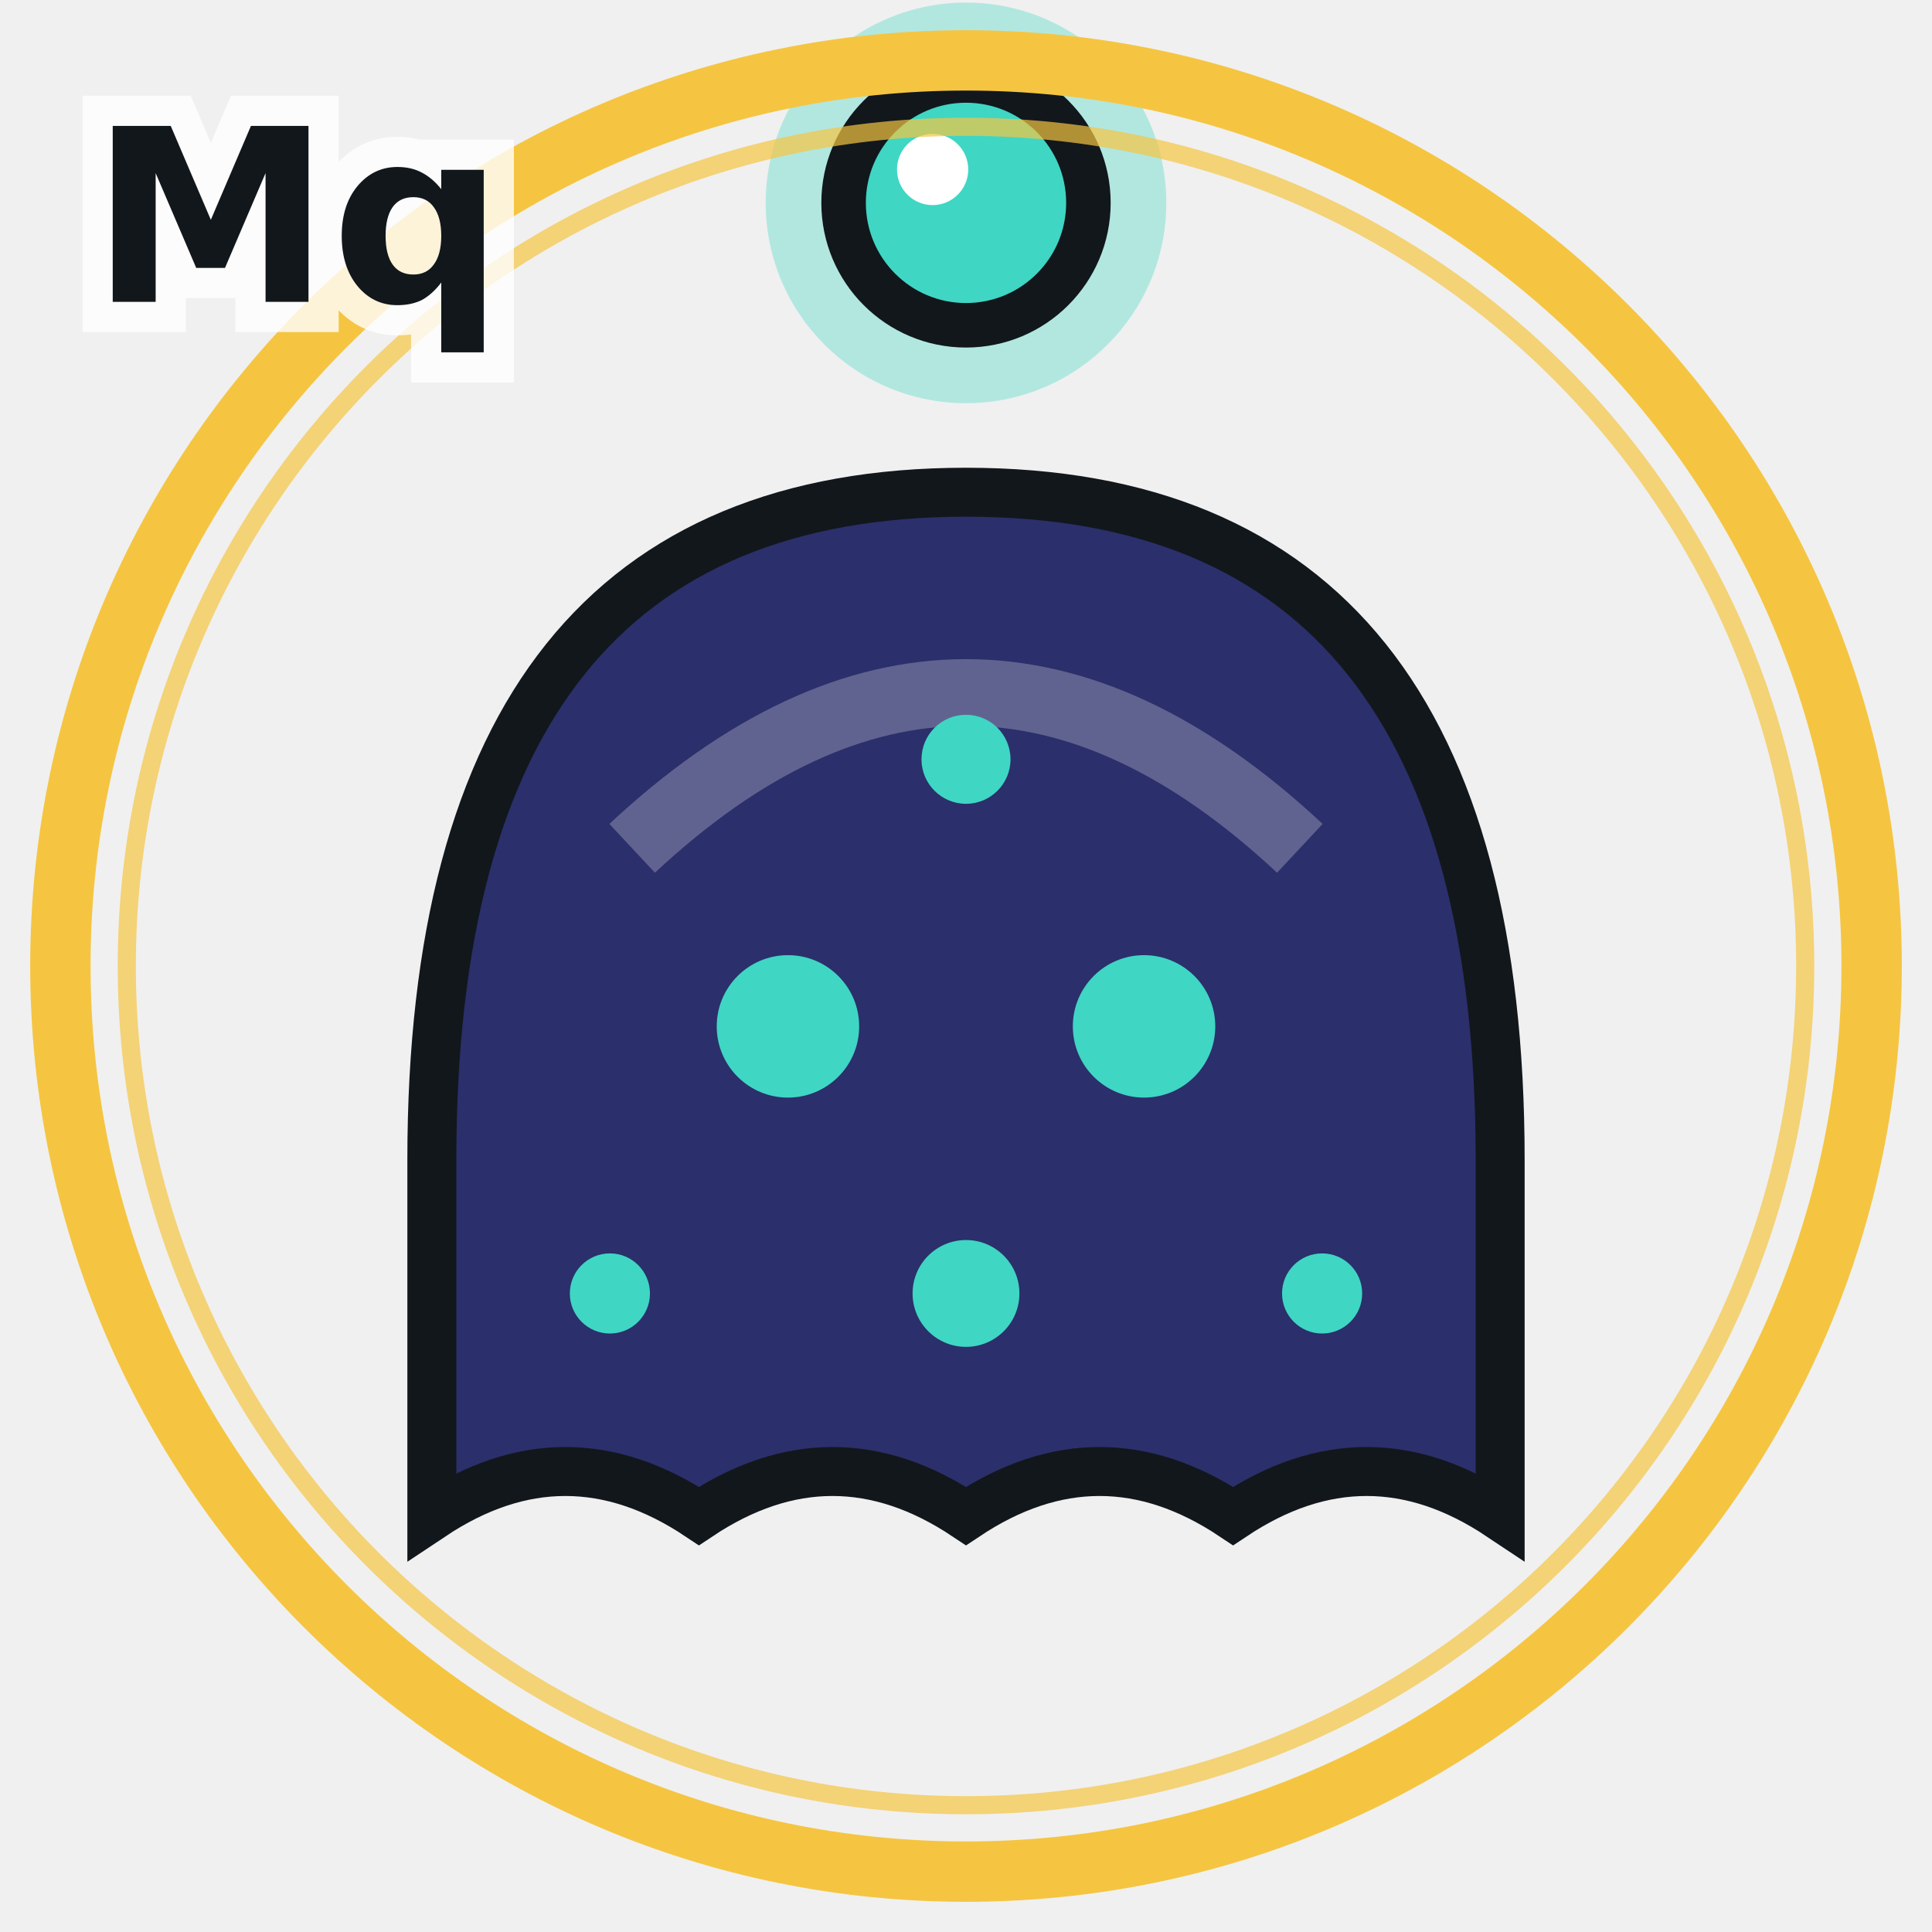
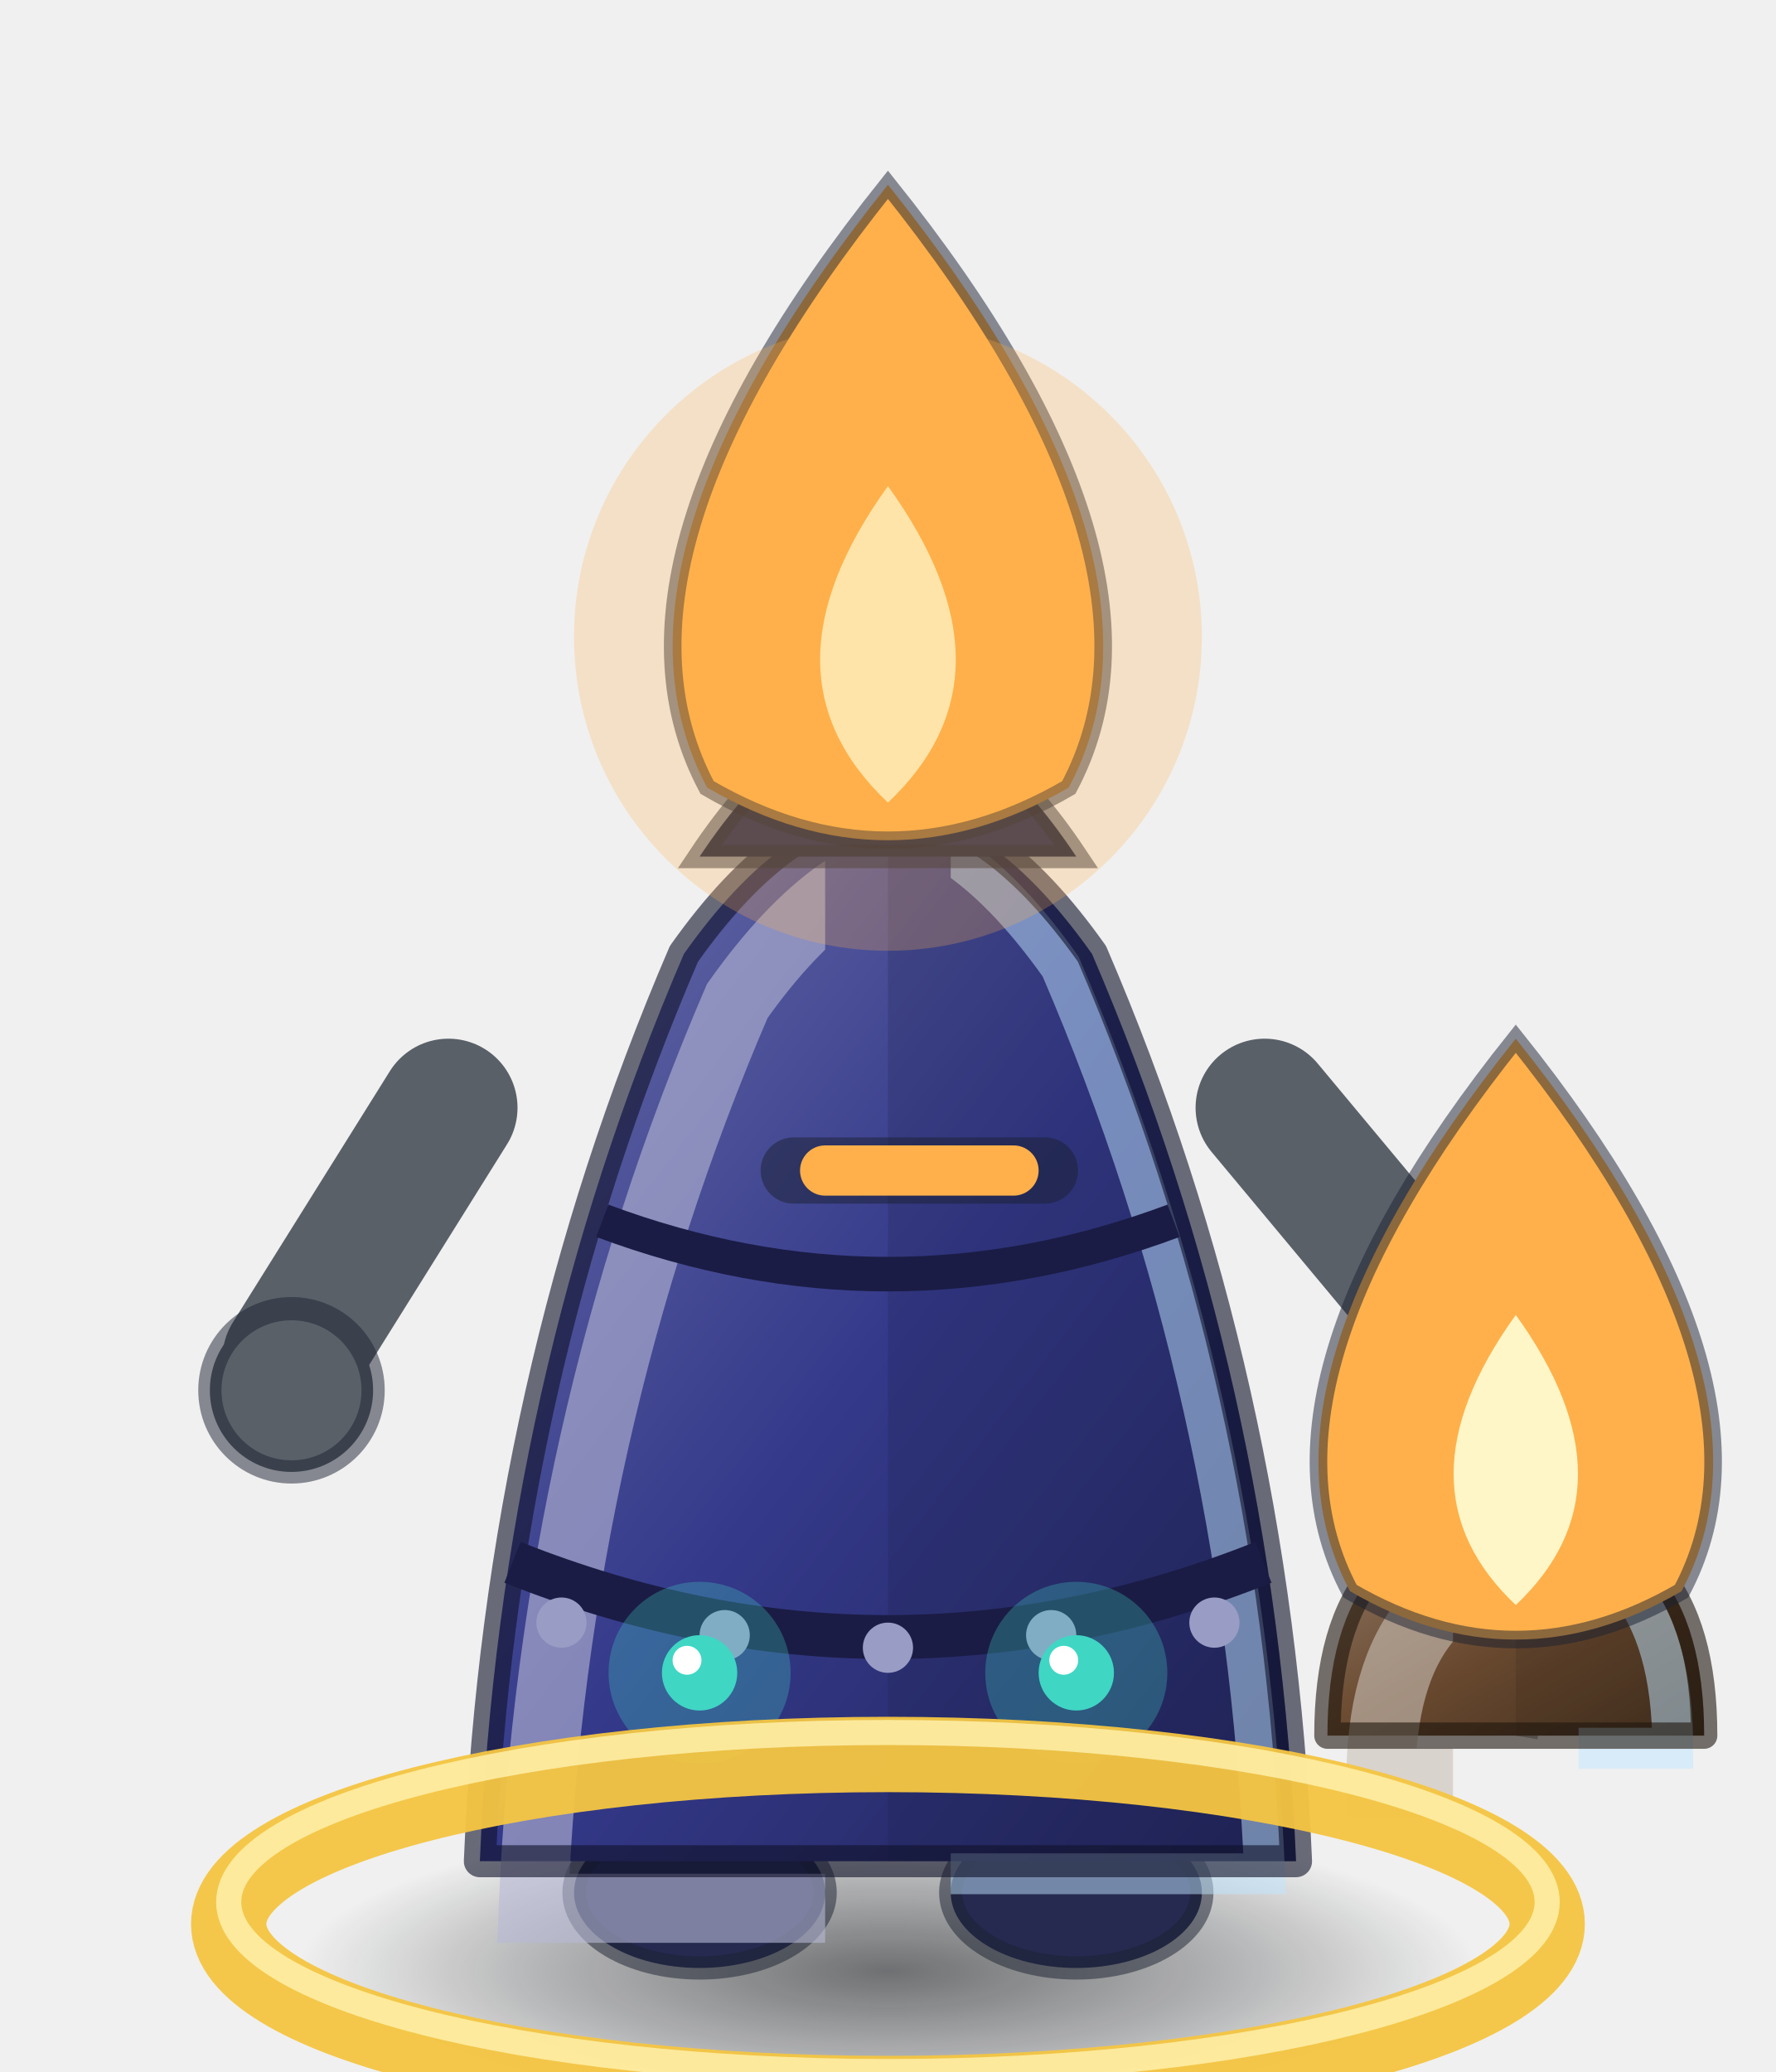
- <svg xmlns="http://www.w3.org/2000/svg" width="64" height="64" viewBox="0 0 64 64">
-   <g transform="translate(32,34) rotate(0) scale(1.024,1.024)">
-     <g transform="scale(.72)">
-       <g>
-         <circle cx="0" cy="-37" r="9" fill="#3fd6c4" opacity=".35" />
-         <circle cx="0" cy="-37" r="5.5" fill="#3fd6c4" stroke="#12171c" stroke-width="2" />
-         <circle cx="-1.5" cy="-38.5" r="1.6" fill="#fff" />
-         <path d="M-24 22 L-24 6 Q-24 -24 0 -24 Q24 -24 24 6 L24 22 Q18 18 12 22 Q6 18 0 22 Q-6 18 -12 22 Q-18 18 -24 22Z" fill="#2b2f6b" stroke="#12171c" stroke-width="2.2" />
-         <path d="M-15 -8 Q0 -22 15 -8" fill="none" stroke="#606390" stroke-width="3" />
-         <circle cx="-8" cy="0" r="3.2" fill="#3fd6c4" />
-         <circle cx="8" cy="0" r="3.2" fill="#3fd6c4" />
-         <circle cx="0" cy="-12" r="2" fill="#3fd6c4" />
-         <circle cx="-16" cy="12" r="1.8" fill="#3fd6c4" />
-         <circle cx="16" cy="12" r="1.8" fill="#3fd6c4" />
-         <circle cx="0" cy="12" r="2.4" fill="#3fd6c4" />
-       </g>
+ <svg xmlns="http://www.w3.org/2000/svg" width="96" height="112" viewBox="0 0 96 112">
+   <defs>
+     <radialGradient id="shadowg">
+       <stop offset="0" stop-color="#05080c" stop-opacity=".55" />
+       <stop offset=".6" stop-color="#05080c" stop-opacity=".25" />
+       <stop offset="1" stop-color="#05080c" stop-opacity="0" />
+     </radialGradient>
+   </defs>
+   <g transform="translate(48,104) scale(1.697)">
+     <ellipse cx="0" cy="1.5" rx="19" ry="5" fill="url(#shadowg)" />
+     <ellipse cx="-6" cy="-1" rx="4" ry="2.4" fill="#262a50" stroke="#1b2130" stroke-opacity=".5" stroke-width="0.74" />
+     <ellipse cx="6" cy="-1" rx="4" ry="2.4" fill="#262a50" stroke="#1b2130" stroke-opacity=".5" stroke-width="0.74" />
+     <linearGradient id="k508" x1="0" y1="0" x2="1" y2="1">
+       <stop offset="0" stop-color="#6c70aa" />
+       <stop offset=".5" stop-color="#34398a" />
+       <stop offset="1" stop-color="#202355" />
+     </linearGradient>
+     <clipPath id="k505">
+       <rect x="0" y="-90" width="120" height="180" />
+     </clipPath>
+     <clipPath id="k506">
+       <rect x="-120" y="-90" width="118" height="180" />
+     </clipPath>
+     <clipPath id="k507">
+       <rect x="2" y="-90" width="120" height="180" />
+     </clipPath>
+     <path d="M-13 -2Q-12.35 -17.3 -6.5 -30.9Q0 -40.08 6.5 -30.9Q12.35 -17.3 13 -2Z" fill="url(#k508)" />
+     <path d="M-13 -2Q-12.35 -17.3 -6.5 -30.9Q0 -40.08 6.5 -30.9Q12.35 -17.3 13 -2Z" fill="#1a1c45" opacity="0.21" clip-path="url(#k505)" />
+     <g clip-path="url(#k506)">
+       <path d="M-13 -2Q-12.35 -17.3 -6.5 -30.9Q0 -40.08 6.5 -30.9Q12.35 -17.3 13 -2Z" fill="none" stroke="#b7b9d6" stroke-width="2.2" opacity=".6" transform="translate(1.7 1.5)" />
    </g>
+     <g clip-path="url(#k507)">
+       <path d="M-13 -2Q-12.35 -17.3 -6.5 -30.9Q0 -40.08 6.5 -30.9Q12.35 -17.3 13 -2Z" fill="none" stroke="#bfe6ff" stroke-width="1.3" opacity=".5" transform="translate(-1 0.4)" />
+     </g>
+     <path d="M-13 -2Q-12.35 -17.3 -6.5 -30.9Q0 -40.08 6.5 -30.9Q12.35 -17.3 13 -2Z" fill="none" stroke="#0f1129" stroke-opacity=".6" stroke-width="1.02" stroke-linejoin="round" />
+     <path d="M-11.96 -11.52Q0 -6.76 11.96 -11.52" stroke="#1a1c45" stroke-width="1.4" fill="none" />
+     <path d="M-9.1 -22.4Q0.0 -19.0 9.1 -22.4" stroke="#1a1c45" stroke-width="1.1" fill="none" />
+     <circle cx="-10.4" cy="-9.6" r="0.8" fill="#999cc4" />
+     <circle cx="-5.2" cy="-9.2" r="0.8" fill="#999cc4" />
+     <circle cx="0.0" cy="-8.8" r="0.8" fill="#999cc4" />
+     <circle cx="5.2" cy="-9.2" r="0.8" fill="#999cc4" />
+     <circle cx="10.4" cy="-9.6" r="0.8" fill="#999cc4" />
+     <path d="M-6 -34Q0 -43 6 -34Z" fill="#262a50" stroke="#1b2130" stroke-opacity=".5" stroke-width="0.74" />
+     <path d="M0 -55.4Q9.6 -43.4 5.76 -36.2Q0 -32.84 -5.76 -36.2Q-9.6 -43.4 0 -55.4Z" fill="#ffb04a" stroke="#1b2130" stroke-opacity=".5" stroke-width="0.56" />
+     <path d="M0 -45.8Q4.32 -39.8 0 -35.72Q-4.32 -39.8 0 -45.8Z" fill="#fff6c8" />
+     <circle cx="0" cy="-41" r="10" fill="#ffb04a" opacity=".25" />
+     <path d="M-3.0 -24H5.0" stroke="#1b2130" stroke-opacity=".5" stroke-width="2.11" stroke-linecap="round" />
+     <path d="M-2.0 -24H4.0" stroke="#ffb04a" stroke-width="1.6" stroke-linecap="round" />
+     <path d="M-14.0 -26.0L-19.0 -18.0" stroke="#1b2130" stroke-opacity=".5" stroke-width="3.84" stroke-linecap="round" fill="none" />
+     <path d="M-14.0 -26.0L-19.0 -18.0" stroke="#5a6068" stroke-width="4.4" stroke-linecap="round" fill="none" />
+     <circle cx="-19.0" cy="-17.0" r="2.6" fill="#5a6068" stroke="#1b2130" stroke-opacity=".5" stroke-width="0.74" opacity="1" />
+     <path d="M12.0 -26.0L17.0 -20.0" stroke="#1b2130" stroke-opacity=".5" stroke-width="3.84" stroke-linecap="round" fill="none" />
+     <path d="M12.0 -26.0L17.0 -20.0" stroke="#5a6068" stroke-width="4.4" stroke-linecap="round" fill="none" />
+     <path d="M17 -20Q21 -12 20 -6" stroke="#aaa" stroke-width="1.4" stroke-dasharray="2 1.4" fill="none" />
+     <linearGradient id="k512" x1="0" y1="0" x2="1" y2="1">
+       <stop offset="0" stop-color="#937c69" />
+       <stop offset=".5" stop-color="#6a4a30" />
+       <stop offset="1" stop-color="#412d1d" />
+     </linearGradient>
+     <clipPath id="k509">
+       <rect x="20" y="-90" width="120" height="180" />
+     </clipPath>
+     <clipPath id="k510">
+       <rect x="-120" y="-90" width="138" height="180" />
+     </clipPath>
+     <clipPath id="k511">
+       <rect x="22" y="-90" width="120" height="180" />
+     </clipPath>
+     <path d="M14 -6Q14 -13 20 -13Q26 -13 26 -6Z" fill="url(#k512)" />
+     <path d="M14 -6Q14 -13 20 -13Q26 -13 26 -6Z" fill="#352518" opacity="0.21" clip-path="url(#k509)" />
+     <g clip-path="url(#k510)">
+       <path d="M14 -6Q14 -13 20 -13Q26 -13 26 -6Z" fill="none" stroke="#cabfb6" stroke-width="2.2" opacity=".6" transform="translate(1.7 1.5)" />
+     </g>
+     <g clip-path="url(#k511)">
+       <path d="M14 -6Q14 -13 20 -13Q26 -13 26 -6Z" fill="none" stroke="#bfe6ff" stroke-width="1.3" opacity=".5" transform="translate(-1 0.4)" />
+     </g>
+     <path d="M14 -6Q14 -13 20 -13Q26 -13 26 -6Z" fill="none" stroke="#1f160e" stroke-opacity=".6" stroke-width="0.84" stroke-linejoin="round" />
+     <path d="M20 -28.2Q28.8 -17.2 25.28 -10.6Q20 -7.52 14.72 -10.6Q11.2 -17.2 20 -28.2Z" fill="#ffb04a" stroke="#1b2130" stroke-opacity=".5" stroke-width="0.56" />
+     <path d="M20 -19.4Q23.96 -13.9 20 -10.16Q16.04 -13.9 20 -19.4Z" fill="#fff6c8" />
+     <circle cx="-6.0" cy="-8.0" r="2.9" fill="#3fd6c4" opacity=".28" />
+     <circle cx="-6.0" cy="-8.0" r="1.2" fill="#3fd6c4" />
+     <circle cx="-6.4" cy="-8.4" r="0.46" fill="#fff" />
+     <circle cx="6.0" cy="-8.0" r="2.9" fill="#3fd6c4" opacity=".28" />
+     <circle cx="6.0" cy="-8.0" r="1.2" fill="#3fd6c4" />
+     <circle cx="5.6" cy="-8.4" r="0.46" fill="#fff" />
+     <ellipse cx="0" cy="0" rx="21" ry="5.4" fill="none" stroke="#f5c542" stroke-width="2.4" opacity=".95" />
+     <ellipse cx="0" cy="-.7" rx="21" ry="5.4" fill="none" stroke="#fff3b0" stroke-width=".8" opacity=".8" />
  </g>
-   <circle cx="32" cy="32" r="30" fill="none" stroke="#f5c542" stroke-width="2" />
-   <circle cx="32" cy="32" r="27.8" fill="none" stroke="#f5c542" stroke-width=".6" opacity=".7" />
-   <text x="3" y="10" font-family="Verdana,DejaVu Sans,sans-serif" font-size="8" font-weight="700" fill="#12171c" stroke="#fff" stroke-width="2" stroke-opacity=".8" paint-order="stroke">Mq</text>
</svg>
